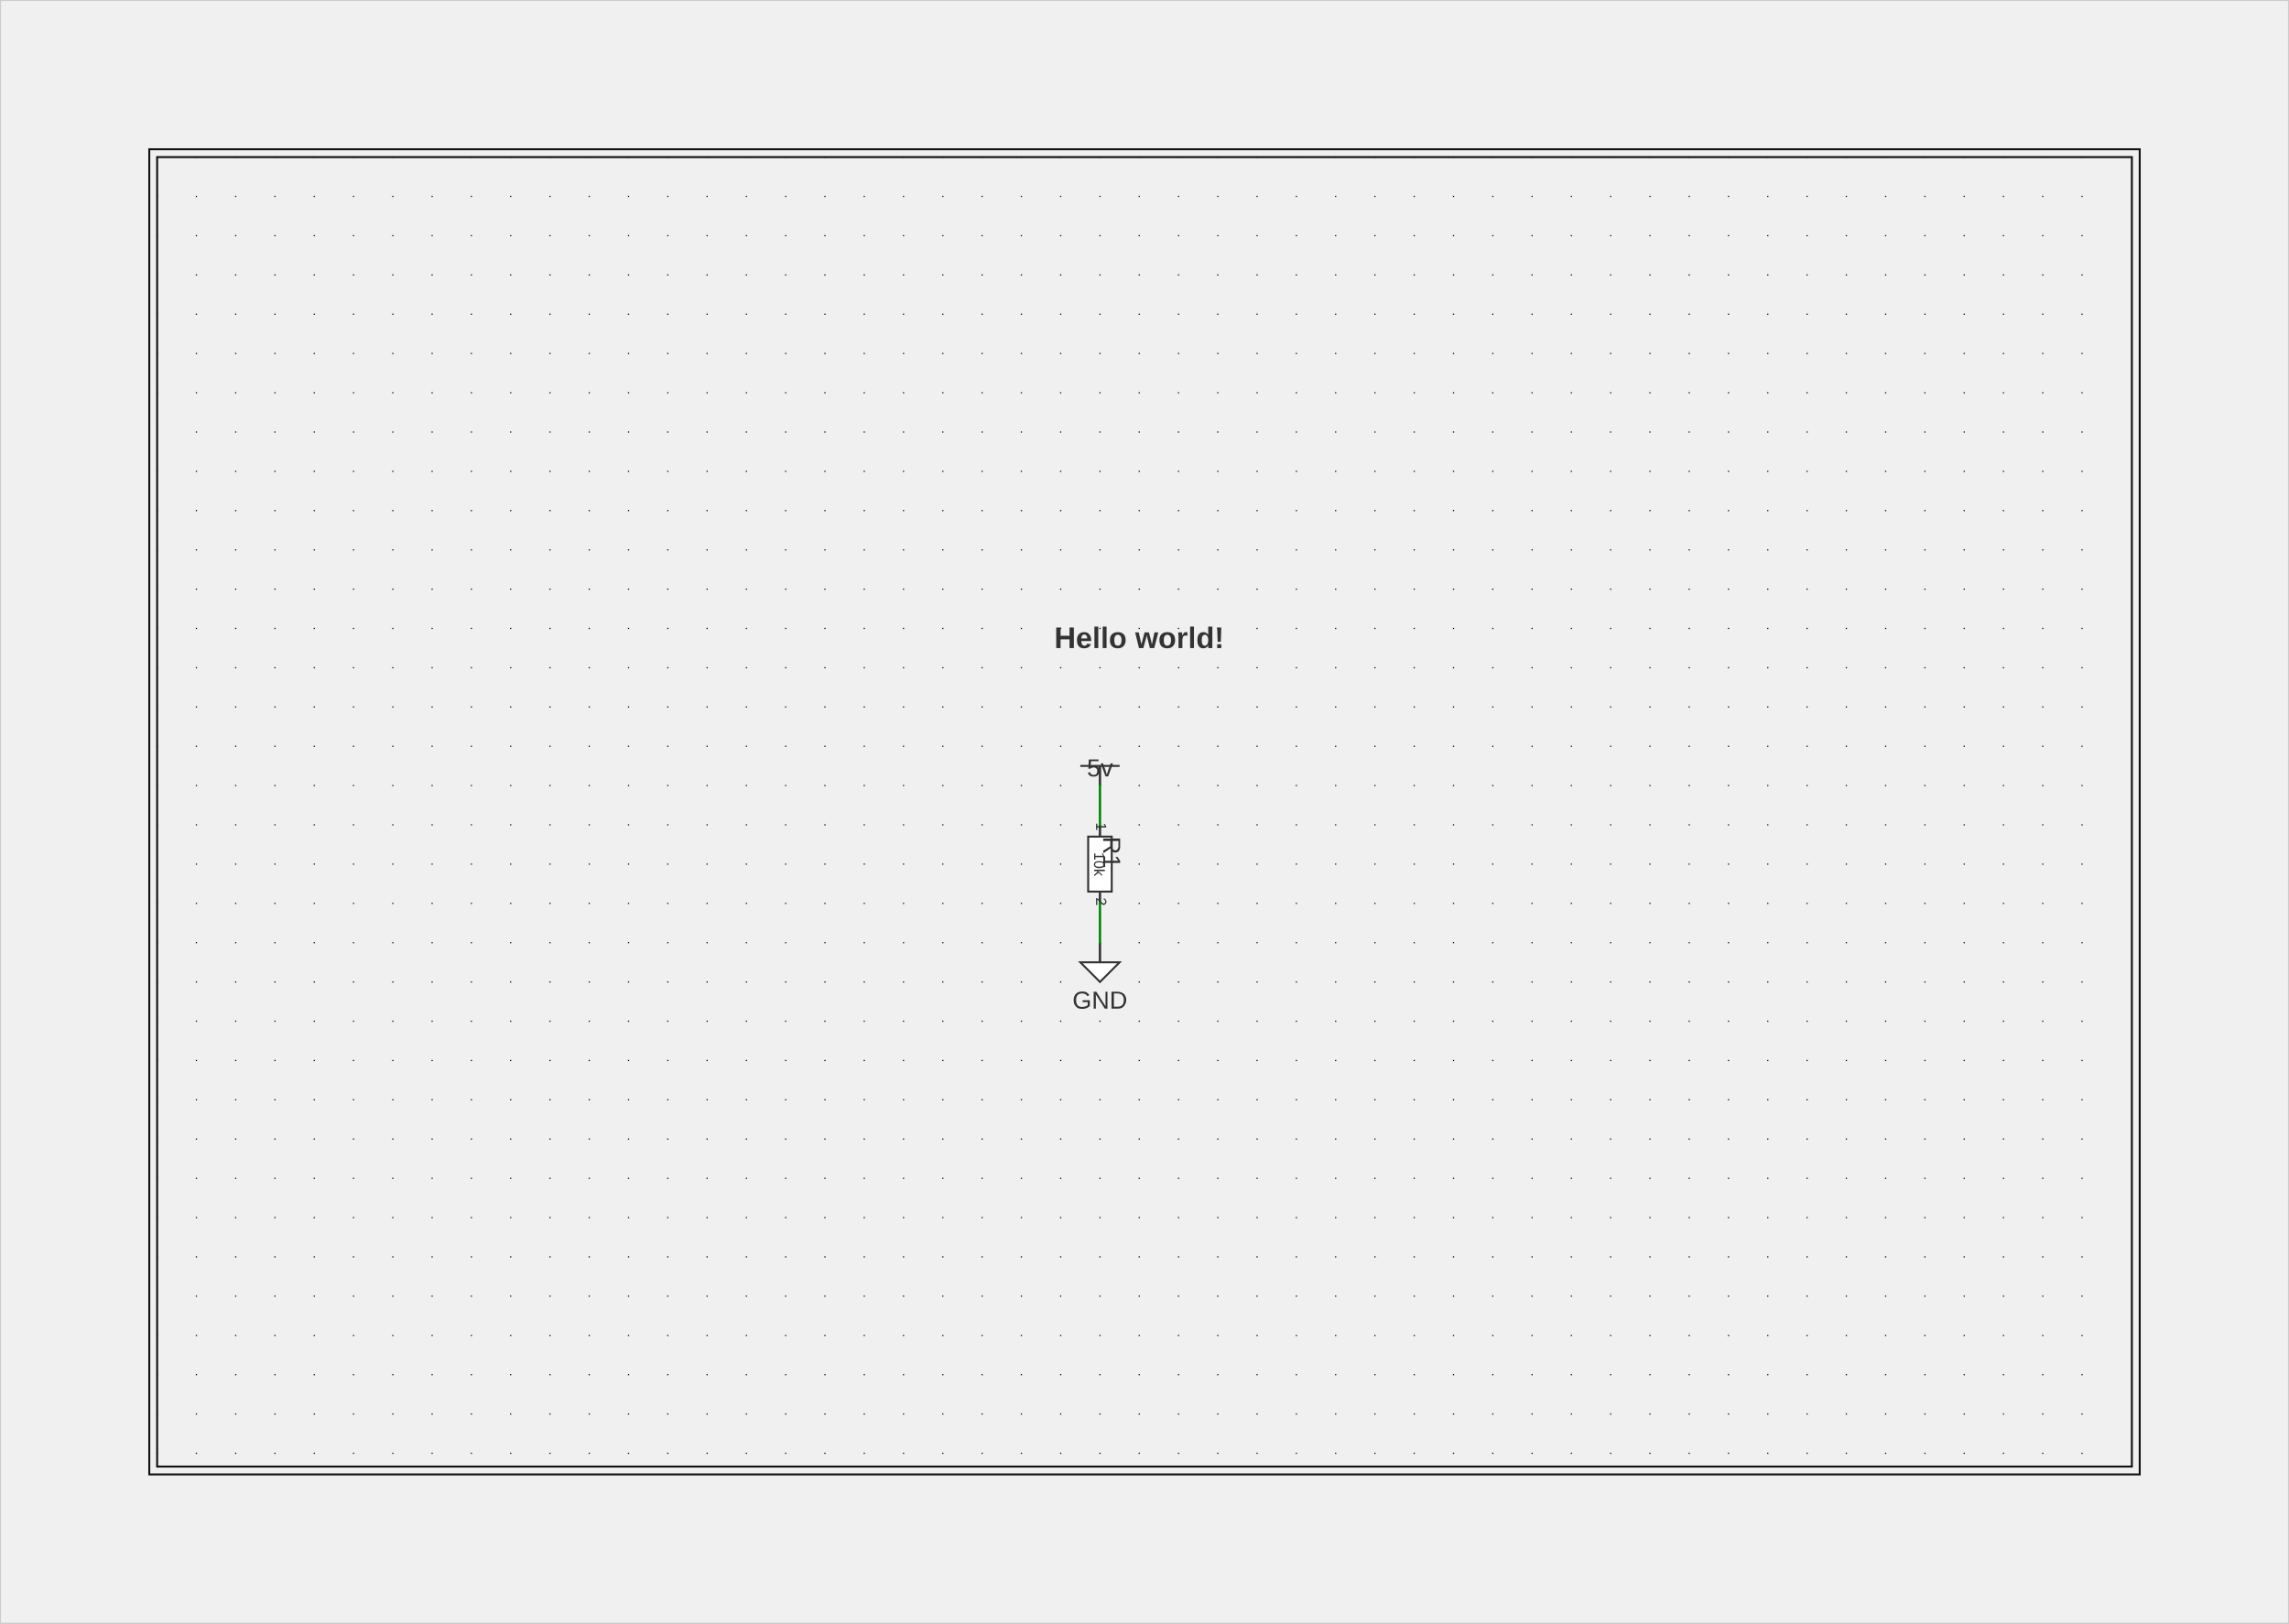
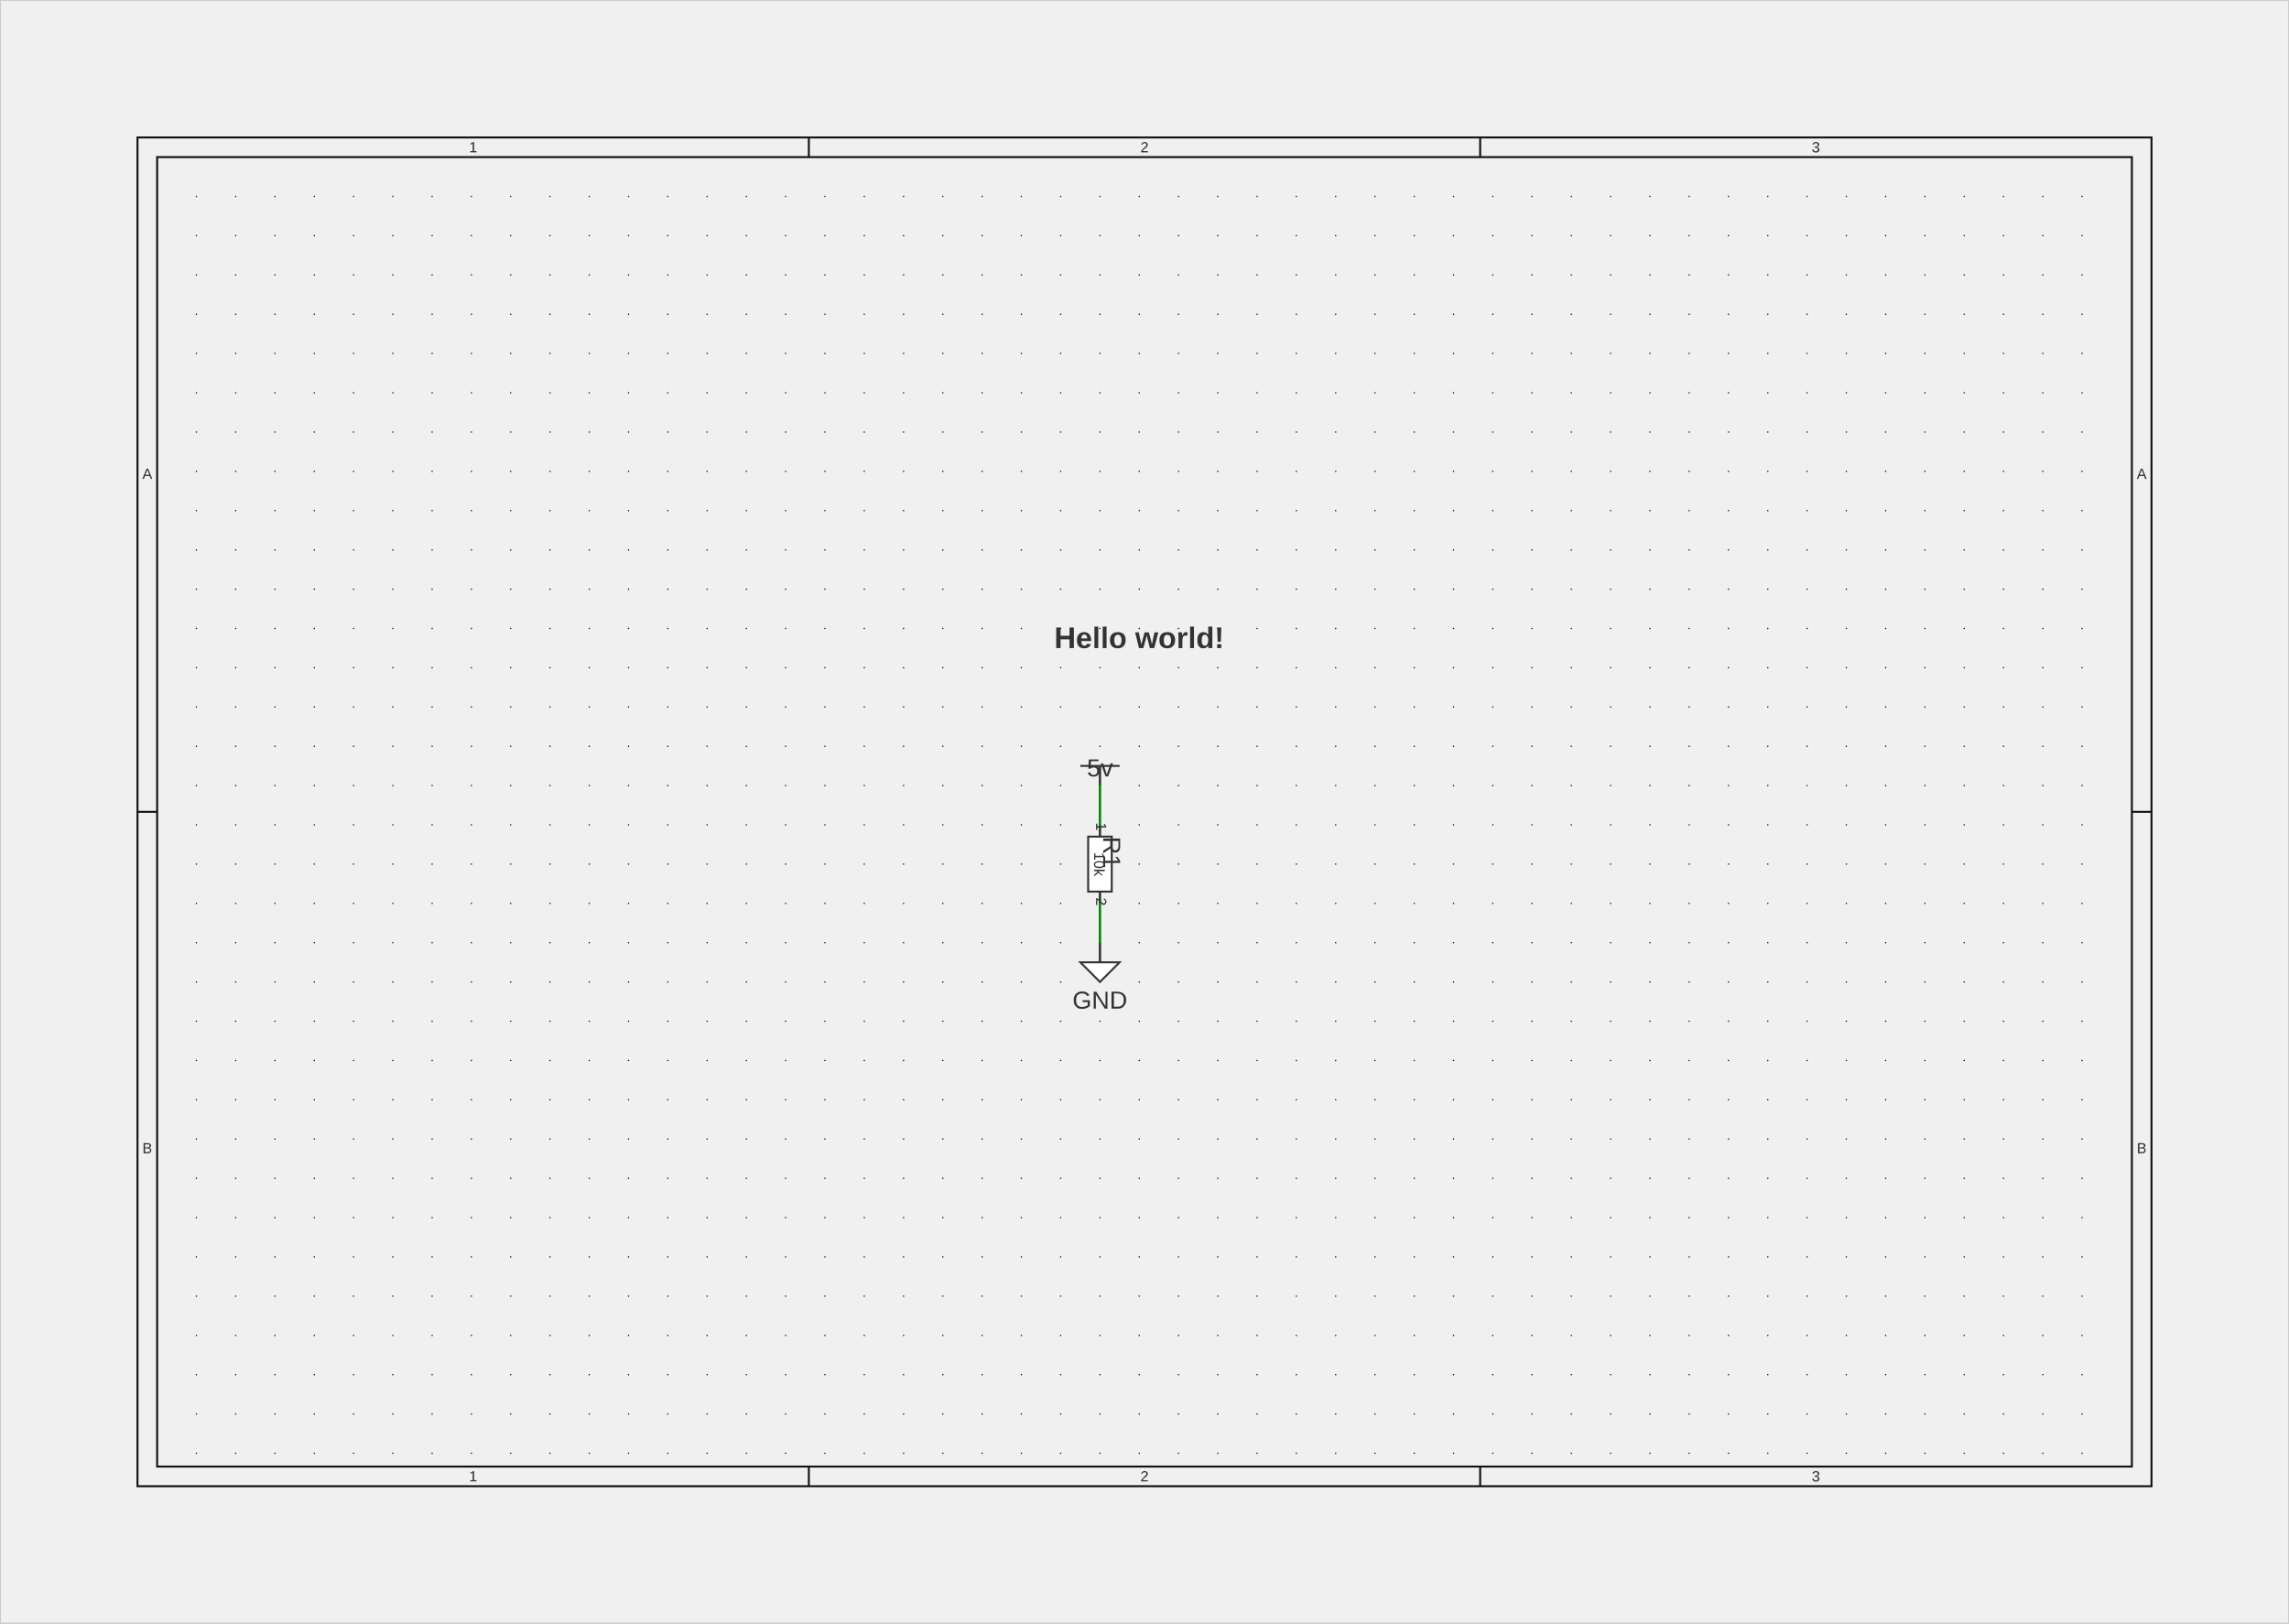
<svg xmlns="http://www.w3.org/2000/svg" xmlns:ns1="http://svgjs.dev/svgjs" version="1.1" width="1398.332" height="992.06" viewBox="-3.552713678800501e-15 3.552713678800501e-15 148 105">
  <g id="sheet-0" transform="matrix(1,0,0,1,0,0)">
    <g transform="matrix(1,0,0,1,10.16,10.16)">
      <g transform="matrix(1,0,0,1,0,0)">
        <path d="M 0 -0.038 L 0 84.756 M 2.54 -0.038 L 2.54 84.756 M 5.08 -0.038 L 5.08 84.756 M 7.62 -0.038 L 7.62 84.756 M 10.16 -0.038 L 10.16 84.756 M 12.7 -0.038 L 12.7 84.756 M 15.24 -0.038 L 15.24 84.756 M 17.78 -0.038 L 17.78 84.756 M 20.32 -0.038 L 20.32 84.756 M 22.86 -0.038 L 22.86 84.756 M 25.4 -0.038 L 25.4 84.756 M 27.94 -0.038 L 27.94 84.756 M 30.48 -0.038 L 30.48 84.756 M 33.02 -0.038 L 33.02 84.756 M 35.56 -0.038 L 35.56 84.756 M 38.1 -0.038 L 38.1 84.756 M 40.64 -0.038 L 40.64 84.756 M 43.18 -0.038 L 43.18 84.756 M 45.72 -0.038 L 45.72 84.756 M 48.26 -0.038 L 48.26 84.756 M 50.8 -0.038 L 50.8 84.756 M 53.34 -0.038 L 53.34 84.756 M 55.88 -0.038 L 55.88 84.756 M 58.42 -0.038 L 58.42 84.756 M 60.96 -0.038 L 60.96 84.756 M 63.5 -0.038 L 63.5 84.756 M 66.04 -0.038 L 66.04 84.756 M 68.58 -0.038 L 68.58 84.756 M 71.12 -0.038 L 71.12 84.756 M 73.66 -0.038 L 73.66 84.756 M 76.2 -0.038 L 76.2 84.756 M 78.74 -0.038 L 78.74 84.756 M 81.28 -0.038 L 81.28 84.756 M 83.82 -0.038 L 83.82 84.756 M 86.36 -0.038 L 86.36 84.756 M 88.9 -0.038 L 88.9 84.756 M 91.44 -0.038 L 91.44 84.756 M 93.98 -0.038 L 93.98 84.756 M 96.52 -0.038 L 96.52 84.756 M 99.06 -0.038 L 99.06 84.756 M 101.6 -0.038 L 101.6 84.756 M 104.14 -0.038 L 104.14 84.756 M 106.68 -0.038 L 106.68 84.756 M 109.22 -0.038 L 109.22 84.756 M 111.76 -0.038 L 111.76 84.756 M 114.3 -0.038 L 114.3 84.756 M 116.84 -0.038 L 116.84 84.756 M 119.38 -0.038 L 119.38 84.756 M 121.92 -0.038 L 121.92 84.756 M 124.46 -0.038 L 124.46 84.756" stroke-dasharray="0.076,2.464" stroke-width="0.076" stroke="#000000" />
      </g>
      <g transform="matrix(1,0,0,1,60.96,39.37)">
        <g>
          <path d="M -1.27 0 L 1.27 0" stroke-width="0.127" stroke="#333333" fill="none" />
          <path d="M 0 1.27 L 0 0" stroke-width="0.152" stroke="#333333" />
          <g transform="matrix(1,0,0,1,0,-0.381)">
            <text fill="#333333" font-family="Arial" font-size="1.6" text-anchor="middle" dominant-baseline="text-top" font-weight="regular" transform="matrix(1,0,0,1,0,0)" ns1:data="{&quot;leading&quot;:&quot;1.3&quot;}">
              <tspan dy="0" x="0" ns1:data="{&quot;newLined&quot;:true}">5v</tspan>
            </text>
          </g>
        </g>
      </g>
      <g transform="matrix(1,0,0,1,60.96,45.72)">
        <g>
          <path d="M 0.762 -1.778 L 0.762 1.778 L -0.762 1.778 L -0.762 -1.778 Z" stroke-width="0.127" stroke="#333333" fill="#ffffff" />
          <path d="M 0 -2.54 L 0 -1.778" stroke-width="0.152" stroke="#333333" />
          <path d="M 0 2.54 L 0 1.778" stroke-width="0.152" stroke="#333333" />
          <g transform="matrix(0,1,-1,0,0.381,-2.159)">
            <text fill="#333333" font-family="Arial" font-size="0.96" text-anchor="end" dominant-baseline="text-top" font-weight="regular" transform="matrix(1,0,0,1,0,0)" ns1:data="{&quot;leading&quot;:&quot;1.3&quot;}">
              <tspan dy="0" x="0" ns1:data="{&quot;newLined&quot;:true}">1</tspan>
            </text>
          </g>
          <g transform="matrix(0,1,-1,0,0.381,2.159)">
            <text fill="#333333" font-family="Arial" font-size="0.96" text-anchor="start" dominant-baseline="text-top" font-weight="regular" transform="matrix(1,0,0,1,0,0)" ns1:data="{&quot;leading&quot;:&quot;1.3&quot;}">
              <tspan dy="0" x="0" ns1:data="{&quot;newLined&quot;:true}">2</tspan>
            </text>
          </g>
          <g transform="matrix(0,1,-1,0,1.27,-1.778)">
            <text fill="#333333" font-family="Arial" font-size="1.6" text-anchor="start" dominant-baseline="text-top" font-weight="regular" transform="matrix(1,0,0,1,0,0)" ns1:data="{&quot;leading&quot;:&quot;1.3&quot;}">
              <tspan dy="0" x="0" ns1:data="{&quot;newLined&quot;:true}">R1</tspan>
            </text>
          </g>
          <g transform="matrix(0,1,-1,0,-0.1016,0)">
            <text fill="#333333" font-family="Arial" font-size="0.96" text-anchor="middle" dominant-baseline="middle" font-weight="regular" transform="matrix(1,0,0,1,0,0)" ns1:data="{&quot;leading&quot;:&quot;1.3&quot;}">
              <tspan dy="0" x="0" ns1:data="{&quot;newLined&quot;:true}">10k</tspan>
            </text>
          </g>
        </g>
      </g>
      <g transform="matrix(1,0,0,1,60.96,52.07)">
        <g>
          <path d="M -1.27 0 L 1.27 0 L 0 1.27 Z" stroke-width="0.127" stroke="#333333" fill="#ffffff" />
          <path d="M 0 -1.27 L 0 0" stroke-width="0.152" stroke="#333333" />
          <g transform="matrix(1,0,0,1,0,2.54)">
            <text fill="#333333" font-family="Arial" font-size="1.6" text-anchor="middle" dominant-baseline="middle" font-weight="regular" transform="matrix(1,0,0,1,0,0)" ns1:data="{&quot;leading&quot;:&quot;1.3&quot;}">
              <tspan dy="0" x="0" ns1:data="{&quot;newLined&quot;:true}">GND</tspan>
            </text>
          </g>
        </g>
      </g>
      <g>
        <line x1="60.96" y1="40.64" x2="60.96" y2="43.18" stroke-linecap="square" stroke-width="0.152" stroke="#008400" fill="none" />
        <line x1="60.96" y1="48.26" x2="60.96" y2="50.8" stroke-linecap="square" stroke-width="0.152" stroke="#008400" fill="none" />
      </g>
      <g>
        <g transform="matrix(1,0,0,1,-10.16,-10.16)">
          <g>
            <path d="M 0 0 L 148 0 L 148 105 L 0 105 Z" stroke-width="0.127" stroke="#cccccc" fill="none" />
            <path d="M 10.16 10.16 L 137.84 10.16 L 137.84 94.84 L 10.16 94.84 Z" stroke-width="0.127" stroke="#111111" fill="none" />
-             <path d="M 9.652 9.652 L 138.348 9.652 L 138.348 95.348 L 9.652 95.348 Z" stroke-width="0.127" stroke="#111111" fill="none" />
+             <path d="M 8.89 8.89 L 139.11 8.89 L 139.11 96.11 L 8.89 96.11 Z" stroke-width="0.127" stroke="#111111" fill="none" />
+             <path d="M 8.89 52.5 L 10.16 52.5" stroke-width="0.127" stroke="#111111" fill="none" />
+             <path d="M 139.11 52.5 L 137.84 52.5" stroke-width="0.127" stroke="#111111" fill="none" />
+             <path d="M 52.297 8.89 L 52.297 10.16" stroke-width="0.127" stroke="#111111" fill="none" />
+             <path d="M 52.297 96.11 L 52.297 94.84" stroke-width="0.127" stroke="#111111" fill="none" />
+             <path d="M 95.703 8.89 L 95.703 10.16" stroke-width="0.127" stroke="#111111" fill="none" />
+             <path d="M 95.703 96.11 L 95.703 94.84" stroke-width="0.127" stroke="#111111" fill="none" />
+             <g transform="matrix(1,0,0,1,30.59333,9.5758)">
+               <text fill="#333333" font-family="Arial" font-size="0.96" text-anchor="middle" dominant-baseline="middle" font-weight="regular" transform="matrix(1,0,0,1,0,0)" ns1:data="{&quot;leading&quot;:&quot;1.3&quot;}">
+                 <tspan dy="0" x="0" ns1:data="{&quot;newLined&quot;:true}">1</tspan>
+               </text>
+             </g>
+             <g transform="matrix(1,0,0,1,30.59333,95.5258)">
+               <text fill="#333333" font-family="Arial" font-size="0.96" text-anchor="middle" dominant-baseline="middle" font-weight="regular" transform="matrix(1,0,0,1,0,0)" ns1:data="{&quot;leading&quot;:&quot;1.3&quot;}">
+                 <tspan dy="0" x="0" ns1:data="{&quot;newLined&quot;:true}">1</tspan>
+               </text>
+             </g>
+             <g transform="matrix(1,0,0,1,74,9.5758)">
+               <text fill="#333333" font-family="Arial" font-size="0.96" text-anchor="middle" dominant-baseline="middle" font-weight="regular" transform="matrix(1,0,0,1,0,0)" ns1:data="{&quot;leading&quot;:&quot;1.3&quot;}">
+                 <tspan dy="0" x="0" ns1:data="{&quot;newLined&quot;:true}">2</tspan>
+               </text>
+             </g>
+             <g transform="matrix(1,0,0,1,74,95.5258)">
+               <text fill="#333333" font-family="Arial" font-size="0.96" text-anchor="middle" dominant-baseline="middle" font-weight="regular" transform="matrix(1,0,0,1,0,0)" ns1:data="{&quot;leading&quot;:&quot;1.3&quot;}">
+                 <tspan dy="0" x="0" ns1:data="{&quot;newLined&quot;:true}">2</tspan>
+               </text>
+             </g>
+             <g transform="matrix(1,0,0,1,117.4067,9.5758)">
+               <text fill="#333333" font-family="Arial" font-size="0.96" text-anchor="middle" dominant-baseline="middle" font-weight="regular" transform="matrix(1,0,0,1,0,0)" ns1:data="{&quot;leading&quot;:&quot;1.3&quot;}">
+                 <tspan dy="0" x="0" ns1:data="{&quot;newLined&quot;:true}">3</tspan>
+               </text>
+             </g>
+             <g transform="matrix(1,0,0,1,117.4067,95.5258)">
+               <text fill="#333333" font-family="Arial" font-size="0.96" text-anchor="middle" dominant-baseline="middle" font-weight="regular" transform="matrix(1,0,0,1,0,0)" ns1:data="{&quot;leading&quot;:&quot;1.3&quot;}">
+                 <tspan dy="0" x="0" ns1:data="{&quot;newLined&quot;:true}">3</tspan>
+               </text>
+             </g>
+             <g transform="matrix(1,0,0,1,9.525,30.695)">
+               <text fill="#333333" font-family="Arial" font-size="0.96" text-anchor="middle" dominant-baseline="middle" font-weight="regular" transform="matrix(1,0,0,1,0,0)" ns1:data="{&quot;leading&quot;:&quot;1.3&quot;}">
+                 <tspan dy="0" x="0" ns1:data="{&quot;newLined&quot;:true}">A</tspan>
+               </text>
+             </g>
+             <g transform="matrix(1,0,0,1,138.475,30.695)">
+               <text fill="#333333" font-family="Arial" font-size="0.96" text-anchor="middle" dominant-baseline="middle" font-weight="regular" transform="matrix(1,0,0,1,0,0)" ns1:data="{&quot;leading&quot;:&quot;1.3&quot;}">
+                 <tspan dy="0" x="0" ns1:data="{&quot;newLined&quot;:true}">A</tspan>
+               </text>
+             </g>
+             <g transform="matrix(1,0,0,1,9.525,74.305)">
+               <text fill="#333333" font-family="Arial" font-size="0.96" text-anchor="middle" dominant-baseline="middle" font-weight="regular" transform="matrix(1,0,0,1,0,0)" ns1:data="{&quot;leading&quot;:&quot;1.3&quot;}">
+                 <tspan dy="0" x="0" ns1:data="{&quot;newLined&quot;:true}">B</tspan>
+               </text>
+             </g>
+             <g transform="matrix(1,0,0,1,138.475,74.305)">
+               <text fill="#333333" font-family="Arial" font-size="0.96" text-anchor="middle" dominant-baseline="middle" font-weight="regular" transform="matrix(1,0,0,1,0,0)" ns1:data="{&quot;leading&quot;:&quot;1.3&quot;}">
+                 <tspan dy="0" x="0" ns1:data="{&quot;newLined&quot;:true}">B</tspan>
+               </text>
+             </g>
          </g>
        </g>
      </g>
      <g transform="matrix(1,0,0,1,63.5,30.48)">
        <g>
          <g transform="matrix(1,0,0,1,0,0)">
            <text fill="#333333" font-family="Arial" font-size="1.92" text-anchor="middle" dominant-baseline="text-top" font-weight="bold" transform="matrix(1,0,0,1,0,0)" ns1:data="{&quot;leading&quot;:&quot;1.3&quot;}">
              <tspan dy="0" x="0" ns1:data="{&quot;newLined&quot;:true}">Hello world!</tspan>
            </text>
          </g>
        </g>
      </g>
    </g>
  </g>
</svg>
